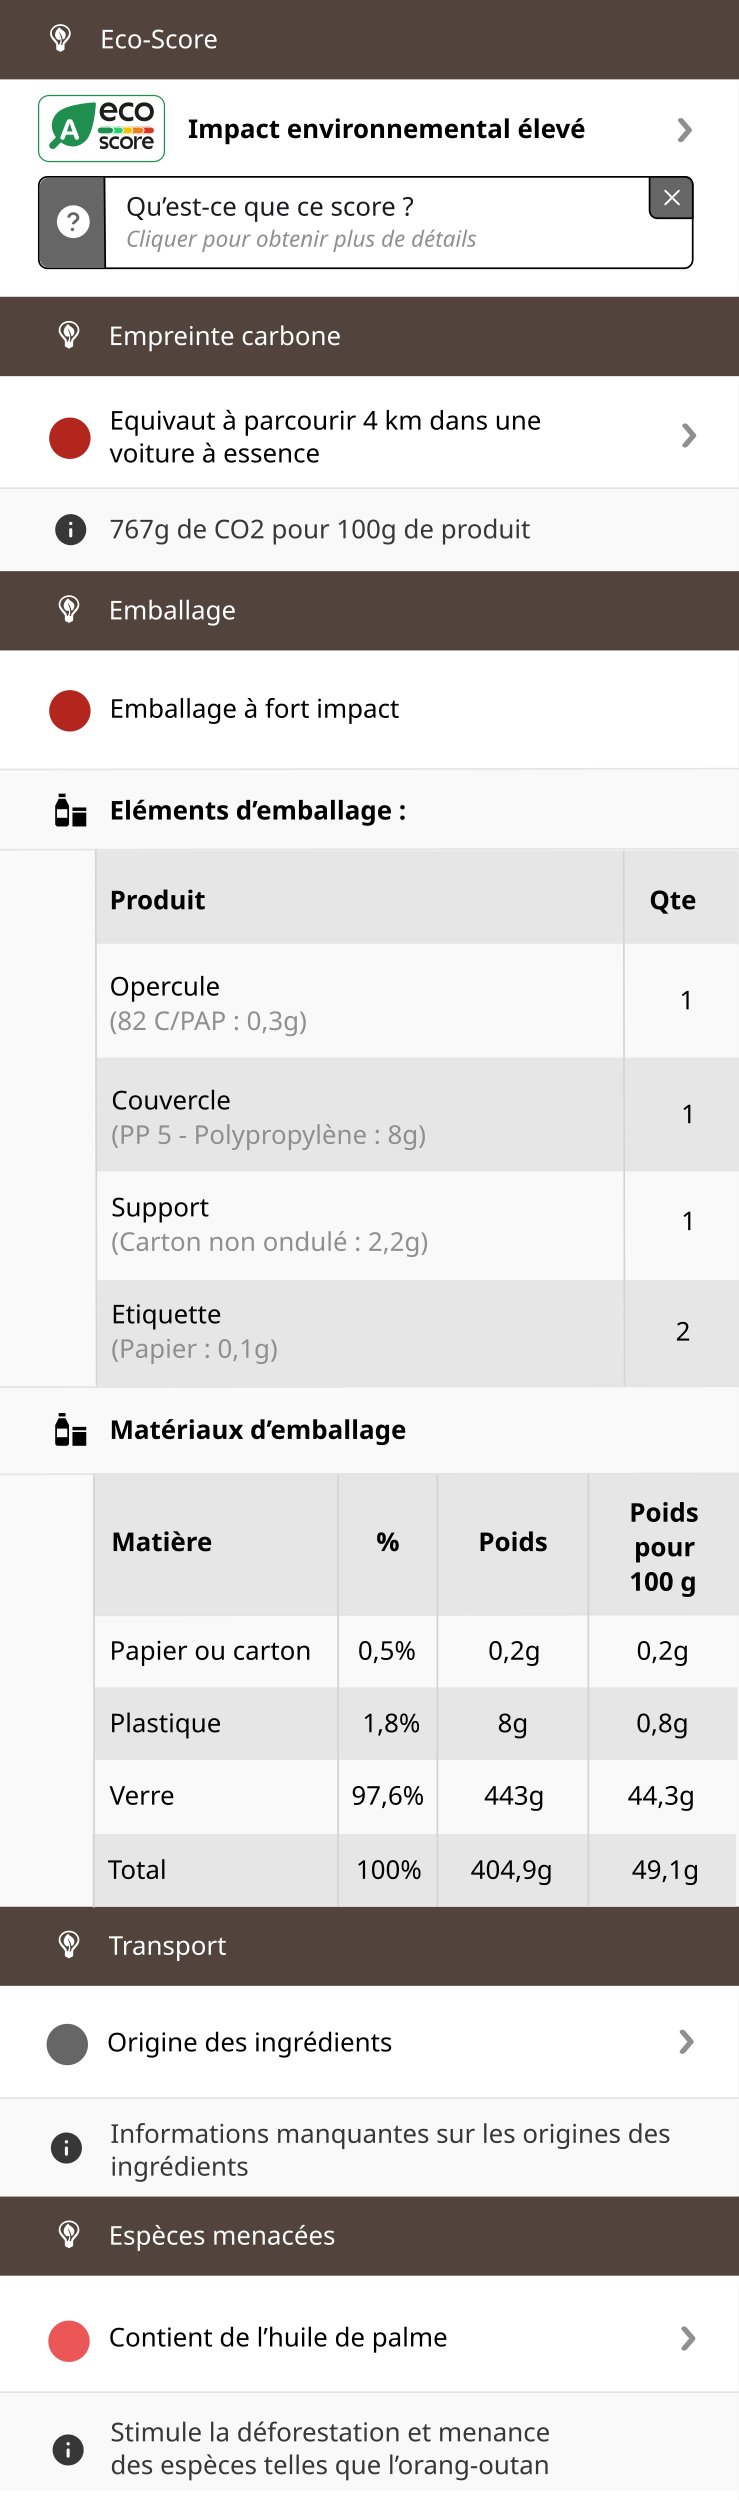
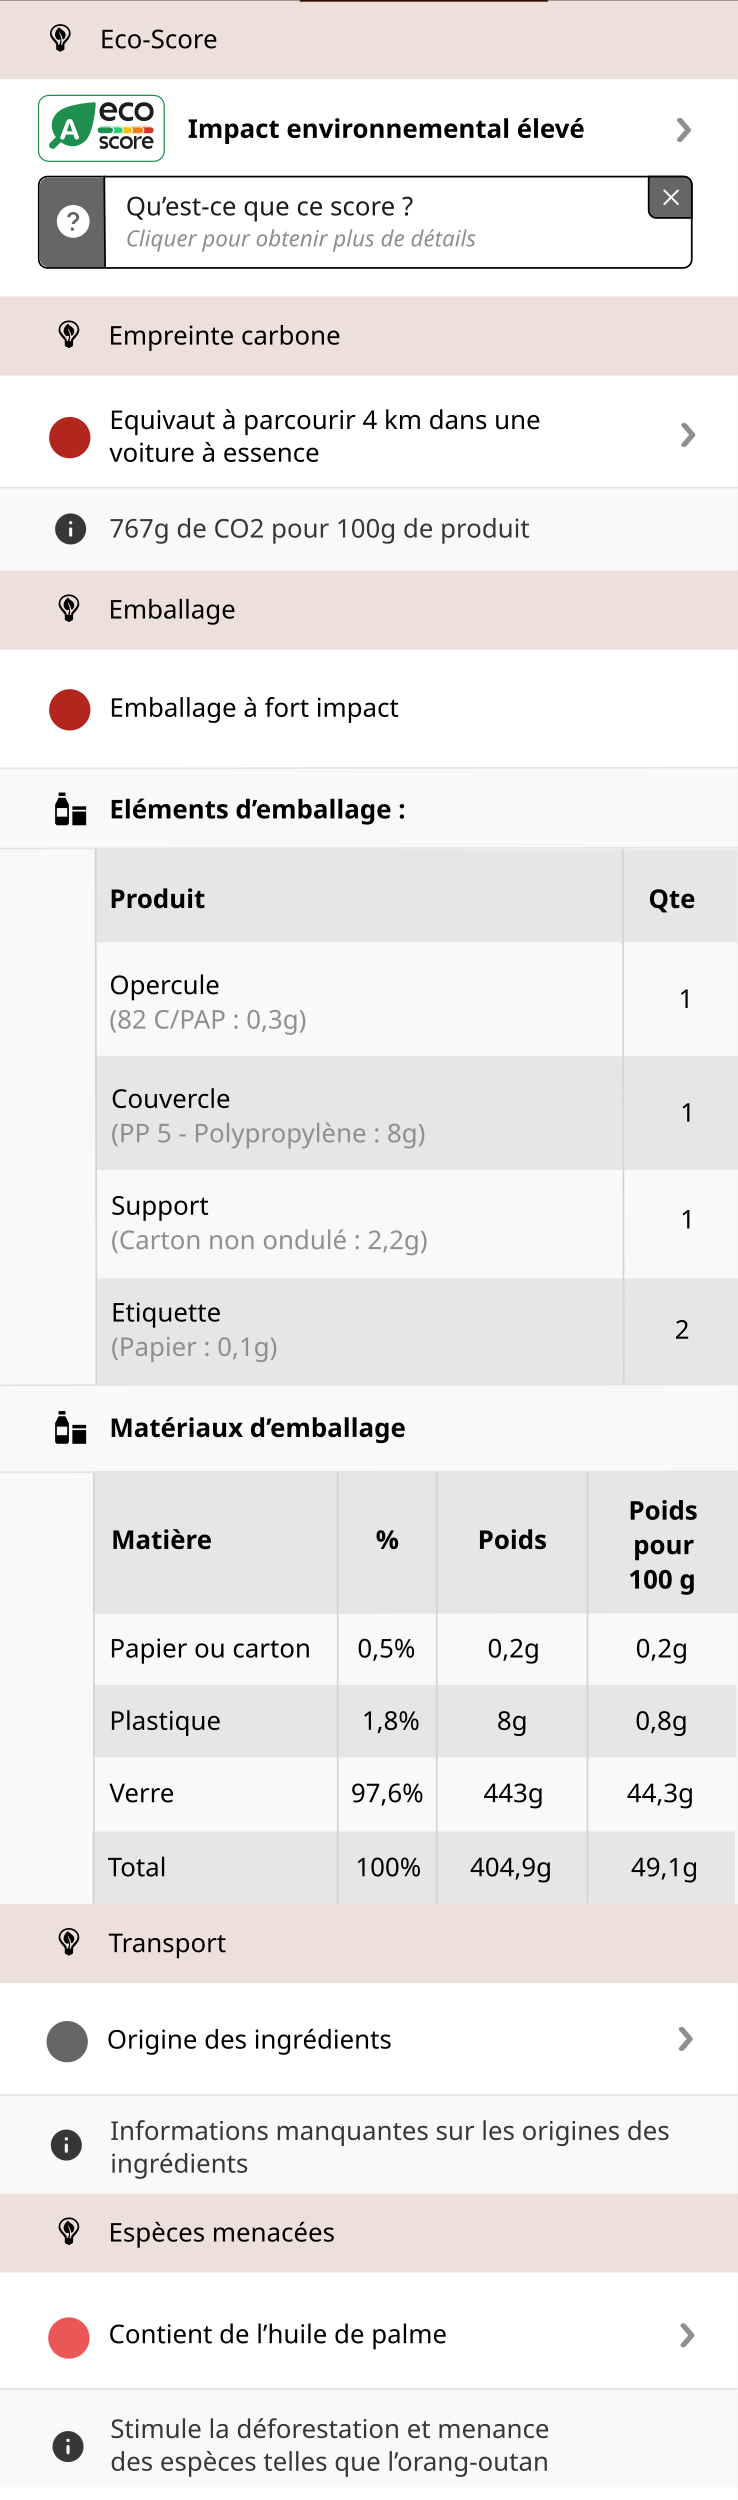
- <svg xmlns="http://www.w3.org/2000/svg" xmlns:xlink="http://www.w3.org/1999/xlink" width="428px" height="1449px" viewBox="0 0 428 1449" version="1.1">
+ <svg xmlns="http://www.w3.org/2000/svg" xmlns:xlink="http://www.w3.org/1999/xlink" width="428px" height="1451px" viewBox="0 0 428 1451" version="1.1">
  <defs>
    <rect id="path-1" x="0" y="1" width="378" height="52" rx="5" />
  </defs>
  <g id="Fiche-produit-environnement-complète" stroke="none" stroke-width="1" fill="none" fill-rule="evenodd">
-     <rect fill="#FFFFFF" x="0" y="0" width="428" height="1449" />
+     <rect fill="#FFFFFF" x="0" y="0" width="428" height="1451" />
    <g id="Espèces-menacées" transform="translate(-11, 1273)">
      <g id="Group-9" transform="translate(39, 72)">
        <text id="Contient-de-l’huile" font-family="GoogleSans-Regular, Google Sans" font-size="15" font-weight="normal" fill="#000000">
          <tspan x="35" y="15">Contient de l’huile de palme</tspan>
        </text>
        <circle id="Oval" fill="#EB5757" cx="12" cy="12" r="12" />
        <path d="M371,6.332 C370.699,6.332 370.398,6.444 370.137,6.668 L364.576,11.434 C364.216,11.743 364,12.262 364,12.818 C364,14.147 365.153,14.94 366.013,14.203 L371,9.928 L375.987,14.205 C376.847,14.942 378,14.147 378,12.818 C378,12.261 377.784,11.743 377.424,11.434 L371.863,6.668 C371.602,6.444 371.301,6.332 371,6.332 Z" id="Path" fill="#8F8F8F" transform="translate(371, 10.4095) rotate(90) translate(-371, -10.4095)" />
      </g>
      <rect id="Rectangle" fill="#F9F9F9" x="11" y="113.5" width="428" height="57" />
      <line x1="11" y1="113.5" x2="455" y2="113.5" id="Line" stroke="#E4E4E4" stroke-linecap="square" />
      <text id="Stimule-la-déforesta" font-family="GoogleSans-Regular, Google Sans" font-size="15" font-weight="normal" fill="#373737">
        <tspan x="75" y="142">Stimule la déforestation et menance </tspan>
        <tspan x="75" y="161">des espèces telles que l’orang-outan</tspan>
      </text>
      <g id="ic_info" transform="translate(41.5, 138)" fill="#373737" fill-rule="nonzero">
        <g id="icons8-info">
          <path d="M9,0 C4.029,0 0,4.029 0,9 C0,13.971 4.029,18 9,18 C13.971,18 18,13.971 18,9 C18,4.029 13.971,0 9,0 Z M9,13.5 L9,13.5 C8.503,13.5 8.1,13.097 8.1,12.6 L8.1,9 C8.1,8.503 8.503,8.1 9,8.1 L9,8.1 C9.497,8.1 9.9,8.503 9.9,9 L9.9,12.6 C9.9,13.097 9.497,13.5 9,13.5 Z M9.45,6.3 L8.55,6.3 C8.302,6.3 8.1,6.098 8.1,5.85 L8.1,4.95 C8.1,4.702 8.302,4.5 8.55,4.5 L9.45,4.5 C9.698,4.5 9.9,4.702 9.9,4.95 L9.9,5.85 C9.9,6.098 9.698,6.3 9.45,6.3 Z" id="Shape" />
        </g>
      </g>
      <g id="Title">
-         <rect id="Rectangle" fill="#52443D" x="0" y="0" width="450" height="46" />
-         <text id="Nutrition" fill="#FFFFFF" fill-rule="nonzero" font-family="GoogleSans-Medium, Google Sans" font-size="15" font-weight="400">
+         <rect id="Rectangle" fill="#EDE0DB" x="0" y="0" width="450" height="46" />
+         <text id="Nutrition" fill-rule="nonzero" font-family="GoogleSans-Medium, Google Sans" font-size="15" font-weight="400" fill="#000000">
          <tspan x="74" y="28">Espèces menacées</tspan>
        </text>
-         <g id="Nutrition" transform="translate(45, 14)" fill="#FFFFFF" fill-rule="nonzero">
+         <g id="Nutrition" transform="translate(45, 14)" fill="#000000" fill-rule="nonzero">
          <path d="M6,0 C2.73,0 0,2.44 0,5.526 C0,7.189 1.029,8.522 1.95,9.608 C2.412,10.149 2.859,10.645 3.169,11.052 C3.478,11.458 3.6,11.771 3.6,11.86 L3.6,14.325 C3.6,14.414 3.633,14.486 3.675,14.556 C3.848,15.071 4.352,15.403 4.894,15.403 L5.025,15.403 C5.222,15.757 5.576,16 6,16 C6.424,16 6.778,15.757 6.975,15.403 L7.106,15.403 C7.648,15.403 8.152,15.071 8.325,14.556 C8.367,14.486 8.4,14.414 8.4,14.325 L8.4,11.88 C8.4,11.788 8.522,11.456 8.831,11.052 C9.141,10.647 9.591,10.168 10.05,9.627 C10.971,8.546 12,7.208 12,5.526 C12,2.44 9.27,0 6,0 Z M6,1 C8.81,1 11,2.946 11,5.259 C11,6.397 10.194,7.503 9.281,8.524 C8.825,9.035 8.354,9.52 7.973,9.995 C7.592,10.47 7.25,10.942 7.25,11.561 L7.25,12 L6.273,12 C6.537,11.58 6.845,10.666 6.625,8.753 C6.327,6.168 5.109,5.801 5.434,3.845 C5.441,5.552 7.025,5.908 7.27,8.773 C8.246,9.097 9.105,7.596 9.105,6.156 C9.105,3.85 5.763,3.003 5.551,1.84 C4.281,2.435 1.933,5.411 3.344,7.78 C4.787,10.202 6.073,8.443 6.039,9.021 C6.166,10.761 5.414,11.819 5.121,12 L4.75,12 L4.75,11.542 C4.75,10.923 4.408,10.453 4.027,9.976 C3.646,9.498 3.178,9.018 2.719,8.505 C1.803,7.476 1,6.366 1,5.259 C1,2.946 3.19,1 6,1 Z" id="Shape" />
        </g>
      </g>
    </g>
    <g id="Transport" transform="translate(-11, 1105)">
      <g id="Group-8" transform="translate(11, 110.5)">
        <rect id="Rectangle" fill="#F9F9F9" x="0" y="0.5" width="428" height="57" />
        <line x1="7.30743591e-14" y1="0.5" x2="444" y2="0.5" id="Line" stroke="#E4E4E4" stroke-linecap="square" />
        <text id="Informations-manquan" font-family="GoogleSans-Regular, Google Sans" font-size="15" font-weight="normal" fill="#373737">
          <tspan x="64" y="26.5">Informations manquantes sur les origines des </tspan>
          <tspan x="64" y="45.5">ingrédients</tspan>
        </text>
        <g id="ic_info" transform="translate(29.5, 20.5)" fill="#373737" fill-rule="nonzero">
          <g id="icons8-info">
            <path d="M9,0 C4.029,0 0,4.029 0,9 C0,13.971 4.029,18 9,18 C13.971,18 18,13.971 18,9 C18,4.029 13.971,0 9,0 Z M9,13.5 L9,13.5 C8.503,13.5 8.1,13.097 8.1,12.6 L8.1,9 C8.1,8.503 8.503,8.1 9,8.1 L9,8.1 C9.497,8.1 9.9,8.503 9.9,9 L9.9,12.6 C9.9,13.097 9.497,13.5 9,13.5 Z M9.45,6.3 L8.55,6.3 C8.302,6.3 8.1,6.098 8.1,5.85 L8.1,4.95 C8.1,4.702 8.302,4.5 8.55,4.5 L9.45,4.5 C9.698,4.5 9.9,4.702 9.9,4.95 L9.9,5.85 C9.9,6.098 9.698,6.3 9.45,6.3 Z" id="Shape" />
          </g>
        </g>
      </g>
      <g id="Group-5" transform="translate(38, 68)">
        <text id="Origine-des-ingrédie" font-family="GoogleSans-Regular, Google Sans" font-size="15" font-weight="normal" fill="#000000">
          <tspan x="35" y="16">Origine des ingrédients</tspan>
        </text>
        <circle id="Oval" fill="#666666" cx="12" cy="12" r="12" />
        <path d="M371,6.332 C370.699,6.332 370.398,6.444 370.137,6.668 L364.576,11.434 C364.216,11.743 364,12.262 364,12.818 C364,14.147 365.153,14.94 366.013,14.203 L371,9.928 L375.987,14.205 C376.847,14.942 378,14.147 378,12.818 C378,12.261 377.784,11.743 377.424,11.434 L371.863,6.668 C371.602,6.444 371.301,6.332 371,6.332 Z" id="Path" fill="#8F8F8F" transform="translate(371, 10.4095) rotate(90) translate(-371, -10.4095)" />
      </g>
      <g id="Title">
-         <rect id="Rectangle" fill="#52443D" x="0" y="0" width="450" height="46" />
-         <text id="Nutrition" fill="#FFFFFF" fill-rule="nonzero" font-family="GoogleSans-Medium, Google Sans" font-size="15" font-weight="400">
+         <rect id="Rectangle" fill="#EDE0DB" x="0" y="0" width="450" height="46" />
+         <text id="Nutrition" fill-rule="nonzero" font-family="GoogleSans-Medium, Google Sans" font-size="15" font-weight="400" fill="#000000">
          <tspan x="74" y="28">Transport</tspan>
        </text>
-         <g id="Nutrition" transform="translate(45, 14)" fill="#FFFFFF" fill-rule="nonzero">
+         <g id="Nutrition" transform="translate(45, 14)" fill="#000000" fill-rule="nonzero">
          <path d="M6,0 C2.73,0 0,2.44 0,5.526 C0,7.189 1.029,8.522 1.95,9.608 C2.412,10.149 2.859,10.645 3.169,11.052 C3.478,11.458 3.6,11.771 3.6,11.86 L3.6,14.325 C3.6,14.414 3.633,14.486 3.675,14.556 C3.848,15.071 4.352,15.403 4.894,15.403 L5.025,15.403 C5.222,15.757 5.576,16 6,16 C6.424,16 6.778,15.757 6.975,15.403 L7.106,15.403 C7.648,15.403 8.152,15.071 8.325,14.556 C8.367,14.486 8.4,14.414 8.4,14.325 L8.4,11.88 C8.4,11.788 8.522,11.456 8.831,11.052 C9.141,10.647 9.591,10.168 10.05,9.627 C10.971,8.546 12,7.208 12,5.526 C12,2.44 9.27,0 6,0 Z M6,1 C8.81,1 11,2.946 11,5.259 C11,6.397 10.194,7.503 9.281,8.524 C8.825,9.035 8.354,9.52 7.973,9.995 C7.592,10.47 7.25,10.942 7.25,11.561 L7.25,12 L6.273,12 C6.537,11.58 6.845,10.666 6.625,8.753 C6.327,6.168 5.109,5.801 5.434,3.845 C5.441,5.552 7.025,5.908 7.27,8.773 C8.246,9.097 9.105,7.596 9.105,6.156 C9.105,3.85 5.763,3.003 5.551,1.84 C4.281,2.435 1.933,5.411 3.344,7.78 C4.787,10.202 6.073,8.443 6.039,9.021 C6.166,10.761 5.414,11.819 5.121,12 L4.75,12 L4.75,11.542 C4.75,10.923 4.408,10.453 4.027,9.976 C3.646,9.498 3.178,9.018 2.719,8.505 C1.803,7.476 1,6.366 1,5.259 C1,2.946 3.19,1 6,1 Z" id="Shape" />
        </g>
      </g>
    </g>
    <g id="Emballage" transform="translate(-11, 331)">
      <g id="Group-4" transform="translate(5.5, 69)">
        <text id="Emballage-à-fort-imp" font-family="GoogleSans-Regular, Google Sans" font-size="15" font-weight="normal" fill="#000000">
          <tspan x="69" y="16">Emballage à fort impact</tspan>
        </text>
        <g id="Elements-d'emballage" transform="translate(5.5, 45)">
          <rect id="Rectangle" fill="#E6E6E6" x="55.5" y="51" width="373" height="52" />
          <rect id="Rectangle" fill="#F9F9F9" x="0" y="1" width="428" height="358" />
          <g id="Group-6" transform="translate(55, 48)">
            <rect id="Rectangle" fill="#E6E6E6" x="0" y="0" width="373" height="54" />
            <text id="Qte" font-family="GoogleSans-Bold, Google Sans" font-size="15" font-weight="bold" fill="#000000">
              <tspan x="321.325" y="34">Qte </tspan>
            </text>
            <text id="Produit" font-family="GoogleSans-Bold, Google Sans" font-size="15" font-weight="bold" fill="#000000">
              <tspan x="8.5" y="34">Produit</tspan>
            </text>
          </g>
          <g id="Group-3" transform="translate(29, 12)">
            <text id="Eléments-d’emballage" font-family="GoogleSans-Bold, Google Sans" font-size="15" font-weight="bold" fill="#000000">
              <tspan x="34.5" y="18">Eléments d’emballage :</tspan>
            </text>
            <g id="packaging">
              <polygon id="Path" points="0 0 24 0 24 24 0 24" />
              <path d="M5,6 L3,10 L3,21 L4,22 L10,22 L11,21 L11,10 L8.941,6 L5,6 Z M4,12 L10,12 L10,17 L4,17 L4,12 Z M5,3 L9,3 L9,5 L5,5 L5,3 Z M13,14 L21,14 L21,22 L13,22 L13,15.063 L13,14 Z M13,11 L21,11 L21,13 L13,13 L13,11 Z" id="Shape" fill="#000000" fill-rule="nonzero" />
            </g>
          </g>
          <line x1="7.30743591e-14" y1="47.5" x2="444" y2="47" id="Line" stroke="#E4E4E4" stroke-linecap="square" />
          <line x1="7.30743591e-14" y1="1" x2="444" y2="0.5" id="Line" stroke="#E4E4E4" stroke-linecap="square" />
          <g id="Group" transform="translate(63.5, 118)" font-family="GoogleSans-Regular, Google Sans" font-size="15" font-weight="normal">
            <text id="Opercule-(82-C/PAP-:">
              <tspan x="0" y="14" fill="#000000">Opercule</tspan>
              <tspan x="63.63" y="14" font-family="GoogleSans-Bold, Google Sans" font-weight="bold" fill="#000000"> </tspan>
              <tspan x="67.14" y="14" fill="#000000" />
              <tspan x="0" y="34" fill="#8F8F8F">(82 C/PAP : 0,3g)</tspan>
            </text>
            <text id="1" fill="#000000">
              <tspan x="330.3" y="22">1</tspan>
            </text>
          </g>
          <g id="Group" transform="translate(55.5, 168)">
            <rect id="Rectangle" fill="#E6E6E6" x="0" y="0" width="373" height="66" />
            <text id="Couvercle-(PP-5---Po" font-family="GoogleSans-Regular, Google Sans" font-size="15" font-weight="normal">
              <tspan x="9" y="30" fill="#000000">Couvercle</tspan>
              <tspan x="79.05" y="30" font-family="GoogleSans-Bold, Google Sans" font-weight="bold" fill="#000000"> </tspan>
              <tspan x="82.56" y="30" fill="#000000" />
              <tspan x="9" y="50" fill="#8F8F8F">(PP 5 - Polypropylène : 8g)</tspan>
            </text>
            <text id="1" font-family="GoogleSans-Regular, Google Sans" font-size="15" font-weight="normal" fill="#000000">
              <tspan x="339.3" y="38">1</tspan>
            </text>
          </g>
          <g id="Group" transform="translate(64.5, 246)" font-family="GoogleSans-Regular, Google Sans" font-size="15" font-weight="normal">
            <text id="Support-(Carton-non">
              <tspan x="0" y="14" fill="#000000">Support</tspan>
              <tspan x="54.885" y="14" font-family="GoogleSans-Bold, Google Sans" font-weight="bold" fill="#000000" />
              <tspan x="0" y="34" fill="#8F8F8F">(Carton non ondulé : 2,2g)</tspan>
            </text>
            <text id="1" fill="#000000">
              <tspan x="330.3" y="22">1</tspan>
            </text>
          </g>
          <g id="Group" transform="translate(56.5, 297)">
            <rect id="Rectangle" fill="#E6E6E6" x="0" y="0" width="373" height="62" />
            <text id="Etiquette-(Papier-:" font-family="GoogleSans-Regular, Google Sans" font-size="15" font-weight="normal">
              <tspan x="8" y="25" fill="#000000">Etiquette</tspan>
              <tspan x="69.635" y="25" font-family="GoogleSans-Bold, Google Sans" font-weight="bold" fill="#000000"> </tspan>
              <tspan x="73.145" y="25" fill="#000000" />
              <tspan x="8" y="45" fill="#8F8F8F">(Papier : 0,1g)</tspan>
            </text>
            <text id="2" font-family="GoogleSans-Regular, Google Sans" font-size="15" font-weight="normal" fill="#000000">
              <tspan x="335.125" y="35">2</tspan>
            </text>
          </g>
          <line x1="362" y1="360.75" x2="361.5" y2="48.5" id="Line" stroke="#D4D4D4" stroke-linecap="square" />
          <line x1="56" y1="360.25" x2="55.5" y2="48" id="Line" stroke="#D4D4D4" stroke-linecap="square" />
        </g>
        <g id="Elements-d'emballage" transform="translate(0, 403)">
          <rect id="Rectangle" fill="#F9F9F9" x="5.5" y="1" width="428" height="301" />
          <g id="Group-6" transform="translate(59.5, 51)">
            <rect id="Rectangle" fill="#E6E6E6" x="0" y="0" width="377" height="82" />
            <text id="Poids-pour-100-g" font-family="GoogleSans-Bold, Google Sans" font-size="15" font-weight="bold" fill="#000000">
              <tspan x="310.723" y="28">Poids </tspan>
              <tspan x="313.49" y="48">pour </tspan>
              <tspan x="310.685" y="68">100 g </tspan>
            </text>
            <text id="Matière" font-family="GoogleSans-Bold, Google Sans" font-size="15" font-weight="bold" fill="#000000">
              <tspan x="10.5" y="45">Matière</tspan>
            </text>
            <text id="Poids" font-family="GoogleSans-Bold, Google Sans" font-size="15" font-weight="bold" fill="#000000">
              <tspan x="223.222" y="45">Poids</tspan>
            </text>
            <text id="%" font-family="GoogleSans-Bold, Google Sans" font-size="15" font-weight="bold" fill="#000000">
              <tspan x="164.065" y="45">%</tspan>
            </text>
            <polyline id="Line" stroke="#E4E4E4" stroke-linecap="square" points="1 82.25 110.135 82.12 422 81.75" />
          </g>
          <g id="Group-3" transform="translate(5, 0)">
            <text id="Matériaux-d’emballag" font-family="GoogleSans-Bold, Google Sans" font-size="15" font-weight="bold" fill="#000000">
              <tspan x="64" y="31">Matériaux d’emballage</tspan>
            </text>
            <line x1="7.30743591e-14" y1="1" x2="444" y2="0.5" id="Line" stroke="#E4E4E4" stroke-linecap="square" />
            <line x1="56" y1="51.5" x2="448" y2="51.5" id="Line" stroke="#E4E4E4" stroke-linecap="square" />
            <g id="packaging" transform="translate(29.5, 13)">
              <polygon id="Path" points="0 0 24 0 24 24 0 24" />
              <path d="M5,6 L3,10 L3,21 L4,22 L10,22 L11,21 L11,10 L8.941,6 L5,6 Z M4,12 L10,12 L10,17 L4,17 L4,12 Z M5,3 L9,3 L9,5 L5,5 L5,3 Z M13,14 L21,14 L21,22 L13,22 L13,15.063 L13,14 Z M13,11 L21,11 L21,13 L13,13 L13,11 Z" id="Shape" fill="#000000" fill-rule="nonzero" />
            </g>
          </g>
          <g id="Group" transform="translate(69, 145)" fill="#000000" font-family="GoogleSans-Regular, Google Sans" font-size="15" font-weight="normal">
            <text id="Papier-ou-carton">
              <tspan x="0" y="14">Papier ou carton</tspan>
            </text>
            <text id="0,5%">
              <tspan x="143.93" y="14">0,5%</tspan>
            </text>
            <text id="0,2g">
              <tspan x="305.44" y="14">0,2g</tspan>
            </text>
            <text id="0,2g">
              <tspan x="219.44" y="14">0,2g</tspan>
            </text>
          </g>
          <g id="Group" transform="translate(60, 175)">
            <rect id="Rectangle" fill="#E6E6E6" x="0" y="0" width="373" height="42" />
            <text id="Plastique" font-family="GoogleSans-Regular, Google Sans" font-size="15" font-weight="normal" fill="#000000">
              <tspan x="9" y="26">Plastique</tspan>
            </text>
            <text id="1,8%" font-family="GoogleSans-Regular, Google Sans" font-size="15" font-weight="normal" fill="#000000">
              <tspan x="155.507" y="26">1,8%</tspan>
            </text>
            <text id="0,8g" font-family="GoogleSans-Regular, Google Sans" font-size="15" font-weight="normal" fill="#000000">
              <tspan x="314.245" y="26">0,8g</tspan>
            </text>
            <text id="8g" font-family="GoogleSans-Regular, Google Sans" font-size="15" font-weight="normal" fill="#000000">
              <tspan x="233.89" y="26">8g</tspan>
            </text>
          </g>
          <g id="Group" transform="translate(59, 260)">
            <rect id="Rectangle" fill="#E6E6E6" x="0" y="0" width="373" height="42" />
            <text id="Total" font-family="GoogleSans-Regular, Google Sans" font-size="15" font-weight="normal" fill="#000000">
              <tspan x="9" y="26">Total</tspan>
            </text>
            <text id="100%" font-family="GoogleSans-Regular, Google Sans" font-size="15" font-weight="normal" fill="#000000">
              <tspan x="152.773" y="26">100%</tspan>
            </text>
            <text id="49,1g" font-family="GoogleSans-Regular, Google Sans" font-size="15" font-weight="normal" fill="#000000">
              <tspan x="312.748" y="26">49,1g</tspan>
            </text>
            <text id="404,9g" font-family="GoogleSans-Regular, Google Sans" font-size="15" font-weight="normal" fill="#000000">
              <tspan x="219.32" y="26">404,9g</tspan>
            </text>
          </g>
          <g id="Group" transform="translate(69, 229)" fill="#000000" font-family="GoogleSans-Regular, Google Sans" font-size="15" font-weight="normal">
            <text id="Verre">
              <tspan x="0" y="14">Verre</tspan>
            </text>
            <text id="97,6%">
              <tspan x="140.167" y="14">97,6%</tspan>
            </text>
            <text id="44,3g">
              <tspan x="300.322" y="14">44,3g</tspan>
            </text>
            <text id="443g">
              <tspan x="217.13" y="14">443g</tspan>
            </text>
          </g>
          <line x1="7.30743591e-14" y1="51.5" x2="444" y2="51" id="Line" stroke="#E4E4E4" stroke-linecap="square" />
          <line x1="346.5" y1="301.346" x2="346.5" y2="51.75" id="Line" stroke="#D4D4D4" stroke-linecap="square" />
          <line x1="259" y1="301.548" x2="259" y2="51.952" id="Line" stroke="#D4D4D4" stroke-linecap="square" />
          <line x1="201.5" y1="301.75" x2="201.5" y2="52.154" id="Line" stroke="#D4D4D4" stroke-linecap="square" />
          <line x1="60" y1="302.144" x2="60" y2="52.548" id="Line" stroke="#D4D4D4" stroke-linecap="square" />
        </g>
        <circle id="Oval" fill="#B3261E" cx="46" cy="12" r="12" />
      </g>
      <g id="Title">
-         <rect id="Rectangle" fill="#52443D" x="0" y="0" width="450" height="46" />
-         <text id="Nutrition" fill="#FFFFFF" fill-rule="nonzero" font-family="GoogleSans-Medium, Google Sans" font-size="15" font-weight="400">
+         <rect id="Rectangle" fill="#EDE0DB" x="0" y="0" width="450" height="46" />
+         <text id="Nutrition" fill-rule="nonzero" font-family="GoogleSans-Medium, Google Sans" font-size="15" font-weight="400" fill="#000000">
          <tspan x="74" y="28">Emballage</tspan>
        </text>
-         <g id="Nutrition" transform="translate(45, 14)" fill="#FFFFFF" fill-rule="nonzero">
+         <g id="Nutrition" transform="translate(45, 14)" fill="#000000" fill-rule="nonzero">
          <path d="M6,0 C2.73,0 0,2.44 0,5.526 C0,7.189 1.029,8.522 1.95,9.608 C2.412,10.149 2.859,10.645 3.169,11.052 C3.478,11.458 3.6,11.771 3.6,11.86 L3.6,14.325 C3.6,14.414 3.633,14.486 3.675,14.556 C3.848,15.071 4.352,15.403 4.894,15.403 L5.025,15.403 C5.222,15.757 5.576,16 6,16 C6.424,16 6.778,15.757 6.975,15.403 L7.106,15.403 C7.648,15.403 8.152,15.071 8.325,14.556 C8.367,14.486 8.4,14.414 8.4,14.325 L8.4,11.88 C8.4,11.788 8.522,11.456 8.831,11.052 C9.141,10.647 9.591,10.168 10.05,9.627 C10.971,8.546 12,7.208 12,5.526 C12,2.44 9.27,0 6,0 Z M6,1 C8.81,1 11,2.946 11,5.259 C11,6.397 10.194,7.503 9.281,8.524 C8.825,9.035 8.354,9.52 7.973,9.995 C7.592,10.47 7.25,10.942 7.25,11.561 L7.25,12 L6.273,12 C6.537,11.58 6.845,10.666 6.625,8.753 C6.327,6.168 5.109,5.801 5.434,3.845 C5.441,5.552 7.025,5.908 7.27,8.773 C8.246,9.097 9.105,7.596 9.105,6.156 C9.105,3.85 5.763,3.003 5.551,1.84 C4.281,2.435 1.933,5.411 3.344,7.78 C4.787,10.202 6.073,8.443 6.039,9.021 C6.166,10.761 5.414,11.819 5.121,12 L4.75,12 L4.75,11.542 C4.75,10.923 4.408,10.453 4.027,9.976 C3.646,9.498 3.178,9.018 2.719,8.505 C1.803,7.476 1,6.366 1,5.259 C1,2.946 3.19,1 6,1 Z" id="Shape" />
        </g>
      </g>
    </g>
    <g id="Empreinte-carbone" transform="translate(-11, 172)">
      <g id="Group-2" transform="translate(11, 110.5)">
        <rect id="Rectangle" fill="#F9F9F9" x="0" y="0.5" width="428" height="48" />
        <text id="767g-de-CO2-pour-100" font-family="GoogleSans-Regular, Google Sans" font-size="15" font-weight="normal" fill="#373737">
          <tspan x="63.5" y="29.5">767g de CO2 pour 100g de produit</tspan>
        </text>
        <line x1="7.30743591e-14" y1="0.5" x2="444" y2="0.5" id="Line" stroke="#E4E4E4" stroke-linecap="square" />
        <g id="ic_info" transform="translate(32, 15.5)" fill="#373737" fill-rule="nonzero">
          <g id="icons8-info">
            <path d="M9,0 C4.029,0 0,4.029 0,9 C0,13.971 4.029,18 9,18 C13.971,18 18,13.971 18,9 C18,4.029 13.971,0 9,0 Z M9,13.5 L9,13.5 C8.503,13.5 8.1,13.097 8.1,12.6 L8.1,9 C8.1,8.503 8.503,8.1 9,8.1 L9,8.1 C9.497,8.1 9.9,8.503 9.9,9 L9.9,12.6 C9.9,13.097 9.497,13.5 9,13.5 Z M9.45,6.3 L8.55,6.3 C8.302,6.3 8.1,6.098 8.1,5.85 L8.1,4.95 C8.1,4.702 8.302,4.5 8.55,4.5 L9.45,4.5 C9.698,4.5 9.9,4.702 9.9,4.95 L9.9,5.85 C9.9,6.098 9.698,6.3 9.45,6.3 Z" id="Shape" />
          </g>
        </g>
      </g>
      <g id="Group-7" transform="translate(39.5, 63)">
        <text id="Equivaut-à-parcourir" font-family="GoogleSans-Regular, Google Sans" font-size="15" font-weight="normal" fill="#000000">
          <tspan x="35" y="14">Equivaut à parcourir 4 km dans une </tspan>
          <tspan x="35" y="33">voiture à essence</tspan>
        </text>
        <circle id="Oval" fill="#B3261E" cx="12" cy="19" r="12" />
        <path d="M371,13.332 C370.699,13.332 370.398,13.444 370.137,13.668 L364.576,18.434 C364.216,18.743 364,19.262 364,19.818 C364,21.147 365.153,21.94 366.013,21.203 L371,16.928 L375.987,21.205 C376.847,21.942 378,21.147 378,19.818 C378,19.261 377.784,18.743 377.424,18.434 L371.863,13.668 C371.602,13.444 371.301,13.332 371,13.332 Z" id="Path" fill="#8F8F8F" transform="translate(371, 17.4095) rotate(90) translate(-371, -17.4095)" />
      </g>
      <g id="Title">
-         <rect id="Rectangle" fill="#52443D" x="0" y="0" width="450" height="46" />
-         <text id="Nutrition" fill="#FFFFFF" fill-rule="nonzero" font-family="GoogleSans-Medium, Google Sans" font-size="15" font-weight="400">
+         <rect id="Rectangle" fill="#EDE0DB" x="0" y="0" width="450" height="46" />
+         <text id="Nutrition" fill-rule="nonzero" font-family="GoogleSans-Medium, Google Sans" font-size="15" font-weight="400" fill="#000000">
          <tspan x="74" y="28">Empreinte carbone</tspan>
        </text>
-         <g id="Nutrition" transform="translate(45, 14)" fill="#FFFFFF" fill-rule="nonzero">
+         <g id="Nutrition" transform="translate(45, 14)" fill="#000000" fill-rule="nonzero">
          <path d="M6,0 C2.73,0 0,2.44 0,5.526 C0,7.189 1.029,8.522 1.95,9.608 C2.412,10.149 2.859,10.645 3.169,11.052 C3.478,11.458 3.6,11.771 3.6,11.86 L3.6,14.325 C3.6,14.414 3.633,14.486 3.675,14.556 C3.848,15.071 4.352,15.403 4.894,15.403 L5.025,15.403 C5.222,15.757 5.576,16 6,16 C6.424,16 6.778,15.757 6.975,15.403 L7.106,15.403 C7.648,15.403 8.152,15.071 8.325,14.556 C8.367,14.486 8.4,14.414 8.4,14.325 L8.4,11.88 C8.4,11.788 8.522,11.456 8.831,11.052 C9.141,10.647 9.591,10.168 10.05,9.627 C10.971,8.546 12,7.208 12,5.526 C12,2.44 9.27,0 6,0 Z M6,1 C8.81,1 11,2.946 11,5.259 C11,6.397 10.194,7.503 9.281,8.524 C8.825,9.035 8.354,9.52 7.973,9.995 C7.592,10.47 7.25,10.942 7.25,11.561 L7.25,12 L6.273,12 C6.537,11.58 6.845,10.666 6.625,8.753 C6.327,6.168 5.109,5.801 5.434,3.845 C5.441,5.552 7.025,5.908 7.27,8.773 C8.246,9.097 9.105,7.596 9.105,6.156 C9.105,3.85 5.763,3.003 5.551,1.84 C4.281,2.435 1.933,5.411 3.344,7.78 C4.787,10.202 6.073,8.443 6.039,9.021 C6.166,10.761 5.414,11.819 5.121,12 L4.75,12 L4.75,11.542 C4.75,10.923 4.408,10.453 4.027,9.976 C3.646,9.498 3.178,9.018 2.719,8.505 C1.803,7.476 1,6.366 1,5.259 C1,2.946 3.19,1 6,1 Z" id="Shape" />
        </g>
      </g>
    </g>
    <g id="EcoScore" transform="translate(-16, 0)">
      <g id="Nutriscore" transform="translate(38, 55)">
        <g id="Score-button" transform="translate(1, 47)">
          <mask id="mask-2" fill="white">
            <use xlink:href="#path-1" />
          </mask>
          <rect stroke="#000000" x="-0.5" y="0.5" width="379" height="53" rx="5" />
          <path d="M5,1 L38,1 L38,1 L38,53 L5,53 C2.239,53 -1.43817996e-15,50.761 0,48 L0,6 C-3.38176876e-16,3.239 2.239,1 5,1 Z" id="Mask" fill="#666666" mask="url(#mask-2)" />
          <text id="Qu’est-ce-que-ce-sco" fill="#1C1B1F" fill-rule="nonzero" font-family="GoogleSans-Medium, Google Sans" font-size="15" font-weight="400">
            <tspan x="50" y="23">Qu’est-ce que ce score ?</tspan>
          </text>
          <text id="Cliquer-pour-obtenir" font-family="GoogleSans-Italic, Google Sans" font-size="13" font-style="italic" font-weight="normal" fill="#8F8F8F">
            <tspan x="50" y="41">Cliquer pour obtenir plus de détails</tspan>
          </text>
          <path d="M19.5,17 C14.254,17 10,21.254 10,26.5 C10,31.746 14.254,36 19.5,36 C24.746,36 29,31.746 29,26.5 C29,21.254 24.746,17 19.5,17 Z M19,32 C18.448,32 18,31.552 18,31 C18,30.448 18.448,30 19,30 C19.552,30 20,30.448 20,31 C20,31.552 19.552,32 19,32 Z M21.309,26.833 C20.73,27.309 20.375,27.62 20.375,28 L18.625,28 C18.625,26.92 19.455,26.238 20.122,25.69 C20.821,25.116 21.25,24.733 21.25,24.111 C21.25,23.253 20.465,22.556 19.5,22.556 C18.535,22.556 17.75,23.253 17.75,24.111 L16,24.111 C16,22.395 17.57,21 19.5,21 C21.43,21 23,22.395 23,24.111 C23,25.445 22.063,26.214 21.309,26.833 Z" id="Shape" fill="#FFFFFF" fill-rule="nonzero" />
          <g id="Group" transform="translate(353, 0)">
            <path d="M21,0.5 C22.243,0.5 23.368,1.004 24.182,1.818 C24.996,2.632 25.5,3.757 25.5,5 L25.5,24.5 L5,24.5 C3.757,24.5 2.632,23.996 1.818,23.182 C1.004,22.368 0.5,21.243 0.5,20 L0.5,0.5 L21,0.5 Z" id="Rectangle" stroke="#000000" fill="#666666" />
            <g id="ic_close" transform="translate(9.0266, 8)" fill="#FFFFFF" fill-rule="nonzero">
              <path d="M0.564,0 C0.336,0 0.13,0.139 0.044,0.351 C-0.042,0.562 0.009,0.805 0.173,0.964 L3.707,4.499 L0.173,8.033 C0.026,8.174 -0.033,8.383 0.018,8.58 C0.069,8.777 0.223,8.931 0.42,8.982 C0.617,9.033 0.826,8.974 0.967,8.827 L4.501,5.293 L8.036,8.827 C8.176,8.974 8.386,9.033 8.582,8.982 C8.779,8.931 8.933,8.777 8.984,8.58 C9.036,8.383 8.976,8.174 8.83,8.033 L5.295,4.499 L8.83,0.964 C8.996,0.803 9.046,0.556 8.955,0.343 C8.865,0.129 8.653,-0.007 8.422,0 C8.276,0.005 8.137,0.066 8.036,0.17 L4.501,3.705 L0.967,0.17 C0.861,0.062 0.716,0 0.564,0 Z" id="Path" />
            </g>
          </g>
          <line x1="37.5" y1="0.5" x2="38" y2="53" id="Line-3" stroke="#000000" stroke-linecap="square" />
        </g>
        <text id="Impact-environnement" font-family="GoogleSans-Bold, Google Sans" font-size="15" font-weight="bold" fill="#000000">
          <tspan x="87" y="25">Impact environnemental élevé</tspan>
        </text>
        <path d="M375,16.332 C374.699,16.332 374.398,16.444 374.137,16.668 L368.576,21.434 C368.216,21.743 368,22.262 368,22.818 C368,24.147 369.153,24.94 370.013,24.203 L375,19.928 L379.987,24.205 C380.847,24.942 382,24.147 382,22.818 C382,22.261 381.784,21.743 381.424,21.434 L375.863,16.668 C375.602,16.444 375.301,16.332 375,16.332 Z" id="Path" fill="#8F8F8F" transform="translate(375, 20.4095) rotate(90) translate(-375, -20.4095)" />
        <g id="ecoscore">
          <path d="M0,32.795 C0,36.217 2.972,39 6.623,39 L67.045,39 C70.696,39 73.667,36.216 73.667,32.795 L73.667,6.204 C73.667,2.783 70.695,0 67.045,0 L6.623,0 C2.972,0 0,2.784 0,6.204 L0,32.795 Z" id="Path" fill="#FFFFFF" fill-rule="nonzero" />
          <path d="M0.721,32.795 C0.721,35.8 3.341,38.295 6.623,38.295 L67.045,38.295 C70.327,38.295 72.947,35.799 72.947,32.795 L72.947,6.204 C72.947,3.199 70.327,0.704 67.045,0.704 L6.623,0.704 C3.34,0.704 0.721,3.2 0.721,6.204 L0.721,32.795 Z M6.623,38.999 C2.972,38.999 0,36.216 0,32.795 L0,6.204 C0,2.784 2.971,0 6.623,0 L67.045,0 C70.696,0 73.667,2.783 73.667,6.204 L73.667,32.796 C73.667,36.216 70.695,39 67.045,39 L6.623,38.999 Z" id="Shape" fill="#1E8F4E" />
          <path d="M46.041,10.355 L38.083,10.355 C38.334,12.172 39.912,13.091 41.468,13.091 C43.754,13.091 44.898,11.996 44.898,11.996 L44.898,14.185 C44.898,14.185 43.754,15.28 41.468,15.28 C38.037,15.28 35.75,13.091 35.75,9.807 C35.75,6.523 38.037,4.333 40.897,4.333 C43.755,4.333 46.042,6.522 46.042,9.807 L46.042,10.355 L46.041,10.355 Z M38.151,8.712 L43.641,8.712 C43.32,7.246 42.291,6.523 40.895,6.523 C39.501,6.523 38.472,7.246 38.151,8.713 L38.151,8.712 Z M55.221,4.881 L55.221,7.07 C55.221,7.07 53.555,6.523 52.446,6.523 C50.779,6.523 49.115,7.618 49.115,9.807 C49.115,11.995 50.781,13.091 52.446,13.091 C53.556,13.091 55.22,12.543 55.22,12.543 L55.22,14.733 C55.22,14.733 54.11,15.28 52.446,15.28 C49.115,15.28 46.894,13.091 46.894,9.807 C46.894,6.523 49.115,4.333 52.446,4.333 C54.11,4.333 55.22,4.881 55.22,4.881 L55.221,4.881 Z M67.167,9.807 C67.167,13.091 64.946,15.281 61.616,15.281 C58.285,15.281 56.064,13.092 56.064,9.807 C56.064,6.523 58.285,4.334 61.616,4.334 C64.946,4.334 67.167,6.523 67.167,9.807 Z M58.285,9.807 C58.285,11.996 59.951,13.091 61.616,13.091 C63.281,13.091 64.946,11.996 64.946,9.807 C64.946,7.618 63.28,6.523 61.616,6.523 C59.95,6.523 58.285,7.618 58.285,9.807 Z M38.192,31.416 C37.062,31.416 35.931,31.045 35.931,31.045 L35.931,29.559 C35.931,29.559 37.062,29.93 38.192,29.93 C38.945,29.93 39.322,29.559 39.322,29.188 C39.322,28.074 35.755,28.816 35.755,26.216 C35.755,24.731 36.685,23.987 38.192,23.987 C39.323,23.987 40.454,24.359 40.454,24.359 L40.454,25.844 C40.454,25.844 39.323,25.473 38.192,25.473 C37.44,25.473 37.062,25.844 37.062,26.215 C37.062,27.33 40.83,26.587 40.83,29.188 C40.829,30.673 39.698,31.417 38.192,31.417 L38.192,31.416 Z M46.932,24.359 L46.932,25.844 C46.932,25.844 45.802,25.473 45.049,25.473 C43.919,25.473 42.788,26.215 42.788,27.702 C42.788,29.188 43.919,29.931 45.049,29.931 C45.802,29.931 46.932,29.559 46.932,29.559 L46.932,31.044 C46.932,31.044 46.179,31.417 45.049,31.417 C42.788,31.417 41.281,29.931 41.281,27.702 C41.281,25.473 42.788,23.987 45.049,23.987 C46.179,23.987 46.932,24.359 46.932,24.359 Z M55.086,27.702 C55.086,29.931 53.579,31.417 51.318,31.417 C49.057,31.417 47.551,29.931 47.551,27.702 C47.551,25.473 49.058,23.987 51.318,23.987 C53.579,23.987 55.086,25.473 55.086,27.702 Z M49.057,27.702 C49.057,29.188 50.188,29.931 51.318,29.931 C52.449,29.931 53.579,29.188 53.579,27.702 C53.579,26.216 52.449,25.473 51.318,25.473 C50.188,25.473 49.057,26.216 49.057,27.702 Z M60.255,23.987 L60.255,25.473 C58.748,25.473 57.24,25.844 57.24,27.702 L57.24,31.417 L55.734,31.417 L55.734,23.987 L57.24,23.987 L57.24,26.959 C57.241,25.102 58.371,23.987 60.255,23.987 L60.255,23.987 Z M67.112,28.074 L61.867,28.074 C62.033,29.307 63.073,29.931 64.098,29.931 C65.605,29.931 66.359,29.188 66.359,29.188 L66.359,30.673 C66.359,30.673 65.605,31.417 64.098,31.417 C61.837,31.417 60.33,29.931 60.33,27.702 C60.33,25.473 61.837,23.987 63.721,23.987 C65.605,23.987 67.111,25.473 67.111,27.702 L67.111,28.074 L67.112,28.074 Z M61.912,26.959 L65.529,26.959 C65.319,25.964 64.64,25.473 63.721,25.473 C62.801,25.473 62.124,25.964 61.912,26.959 Z" id="Shape" fill="#1D1D1B" fill-rule="nonzero" />
          <path d="M67.167,20.583 C67.167,19.387 66.07,18.417 64.718,18.417 L57.66,18.417 C56.323,18.436 55.25,19.4 55.25,20.583 C55.25,21.767 56.323,22.731 57.66,22.75 L64.717,22.75 C66.069,22.75 67.166,21.78 67.166,20.584 L67.167,20.583 Z" id="Path" fill="#D93726" fill-rule="nonzero" />
          <path d="M68.25,20.584 C68.248,21.779 67.079,22.748 65.637,22.75 L58.947,22.75 C57.504,22.749 56.335,21.78 56.333,20.584 C56.335,19.387 57.504,18.418 58.947,18.417 L65.637,18.417 C67.079,18.418 68.249,19.387 68.25,20.584 L68.25,20.584 Z M65.637,22.265 C66.756,22.264 67.664,21.512 67.665,20.584 C67.664,19.655 66.756,18.903 65.637,18.901 L58.947,18.901 C57.827,18.903 56.919,19.655 56.918,20.584 C56.92,21.512 57.827,22.264 58.947,22.265 L65.637,22.265 Z" id="Shape" fill="#FFFFFF" fill-rule="nonzero" />
          <path d="M61.75,20.583 C61.75,20.008 61.486,19.457 61.015,19.051 C60.545,18.645 59.907,18.417 59.242,18.417 L52.302,18.417 C50.932,18.436 49.833,19.4 49.833,20.583 C49.833,21.767 50.932,22.731 52.302,22.75 L59.242,22.75 C60.627,22.749 61.749,21.78 61.75,20.584 L61.75,20.583 Z" id="Path" fill="#EF7E1A" fill-rule="nonzero" />
          <path d="M61.75,20.584 C61.748,21.779 60.551,22.748 59.074,22.75 L52.509,22.75 C51.032,22.748 49.836,21.779 49.833,20.584 C49.835,19.387 51.032,18.418 52.509,18.417 L59.074,18.417 C60.551,18.418 61.749,19.387 61.75,20.584 L61.75,20.584 Z M59.074,22.265 C60.22,22.264 61.15,21.512 61.152,20.584 C61.15,19.655 60.221,18.903 59.074,18.901 L52.509,18.901 C51.362,18.903 50.433,19.655 50.431,20.584 C50.433,21.512 51.363,22.264 52.509,22.265 L59.074,22.265 Z" id="Shape" fill="#FFFFFF" fill-rule="nonzero" />
          <path d="M55.25,20.583 C55.25,20.008 54.988,19.457 54.522,19.051 C54.056,18.645 53.424,18.417 52.765,18.417 L45.819,18.417 C44.446,18.417 43.333,19.387 43.333,20.583 C43.333,21.78 44.446,22.75 45.819,22.75 L52.765,22.75 C54.137,22.749 55.249,21.78 55.25,20.584 L55.25,20.583 Z" id="Path" fill="#F5C100" fill-rule="nonzero" />
          <path d="M55.25,20.584 C55.248,21.779 54.059,22.748 52.592,22.75 L45.992,22.75 C44.525,22.749 43.335,21.78 43.333,20.584 C43.335,19.387 44.524,18.418 45.992,18.417 L52.592,18.417 C54.059,18.418 55.249,19.387 55.25,20.584 L55.25,20.584 Z M52.592,22.265 C53.73,22.264 54.653,21.512 54.655,20.584 C54.654,19.655 53.731,18.903 52.592,18.901 L45.992,18.901 C44.853,18.903 43.93,19.655 43.928,20.584 C43.93,21.512 44.853,22.264 45.992,22.265 L52.592,22.265 Z" id="Shape" fill="#FFFFFF" fill-rule="nonzero" />
          <path d="M49.833,20.583 C49.833,19.387 48.717,18.417 47.34,18.417 L40.371,18.417 C39.009,18.436 37.917,19.4 37.917,20.583 C37.917,21.767 39.009,22.731 40.371,22.75 L47.34,22.75 C48.716,22.749 49.832,21.78 49.833,20.584 L49.833,20.583 Z" id="Path" fill="#2ECC71" fill-rule="nonzero" />
          <path d="M49.833,20.584 C49.831,21.78 48.642,22.749 47.174,22.75 L40.575,22.75 C39.107,22.749 37.918,21.779 37.917,20.584 C37.918,19.387 39.107,18.418 40.575,18.417 L47.175,18.417 C48.642,18.418 49.832,19.387 49.833,20.584 L49.833,20.584 Z M47.174,22.265 C48.313,22.264 49.237,21.512 49.238,20.584 C49.237,19.655 48.314,18.903 47.174,18.901 L40.575,18.901 C39.436,18.903 38.513,19.655 38.511,20.584 C38.513,21.512 39.436,22.264 40.575,22.265 L47.174,22.265 Z" id="Shape" fill="#FFFFFF" fill-rule="nonzero" />
          <path d="M43.333,20.583 C43.333,20.008 43.098,19.457 42.678,19.051 C42.259,18.645 41.69,18.417 41.096,18.417 L36.868,18.417 C35.647,18.436 34.667,19.4 34.667,20.583 C34.667,21.767 35.647,22.731 36.868,22.75 L41.096,22.75 C42.332,22.749 43.333,21.78 43.333,20.584 L43.333,20.583 Z" id="Path" fill="#1E8F4E" fill-rule="nonzero" />
          <path d="M44.417,20.584 C44.415,21.779 43.098,22.749 41.472,22.75 L36.528,22.75 C34.903,22.749 33.585,21.78 33.583,20.584 C33.585,19.387 34.903,18.418 36.528,18.417 L41.472,18.417 C43.098,18.418 44.415,19.387 44.417,20.584 L44.417,20.584 Z M41.472,22.265 C42.734,22.264 43.757,21.512 43.759,20.584 C43.757,19.655 42.734,18.903 41.472,18.901 L36.528,18.901 C35.266,18.903 34.244,19.655 34.242,20.584 C34.244,21.512 35.267,22.264 36.528,22.265 L41.472,22.265 Z" id="Shape" fill="#FFFFFF" fill-rule="nonzero" />
          <path d="M32.69,4.336 C33.173,4.296 33.622,4.744 33.581,5.227 C33.521,5.916 32.664,21.58 27.651,26.593 C22.847,31.397 17.186,30.269 13.49,27.612 C13.439,27.575 13.389,27.537 13.339,27.497 L10.007,30.824 C9.2,31.619 7.904,31.613 7.104,30.813 C6.303,30.012 6.298,28.716 7.092,27.909 L10.42,24.578 C10.381,24.528 10.342,24.478 10.305,24.427 C7.648,20.731 6.52,15.07 11.324,10.265 C16.337,5.252 32,4.394 32.69,4.336 Z" id="Path" fill="#1E8F4E" fill-rule="nonzero" />
          <path d="M22.562,25.999 C23.303,25.999 23.833,25.526 23.833,24.858 C23.833,24.617 23.792,24.399 23.673,24.086 L20.34,15.45 C19.978,14.502 19.389,14.083 18.396,14.083 C17.436,14.083 16.838,14.517 16.485,15.458 L13.168,24.086 C13.059,24.384 13,24.657 13,24.858 C13,25.557 13.496,26 14.288,26 C14.961,26 15.34,25.678 15.576,24.906 L16.215,23.097 L20.601,23.097 L21.241,24.93 C21.468,25.686 21.847,26 22.563,26 L22.562,25.999 Z M20.012,21.215 L16.771,21.215 L18.345,16.463 L18.404,16.463 L20.012,21.215 Z" id="Shape" fill="#FFFFFF" fill-rule="nonzero" />
        </g>
      </g>
      <g id="Title">
-         <rect id="Rectangle" fill="#52443D" x="0" y="0" width="450" height="46" />
-         <text id="Nutrition" fill="#FFFFFF" fill-rule="nonzero" font-family="GoogleSans-Medium, Google Sans" font-size="15" font-weight="400">
+         <rect id="Rectangle" fill="#EDE0DB" x="0" y="0" width="450" height="46" />
+         <text id="Nutrition" fill-rule="nonzero" font-family="GoogleSans-Medium, Google Sans" font-size="15" font-weight="400" fill="#000000">
          <tspan x="74" y="28">Eco-Score</tspan>
        </text>
-         <g id="Nutrition" transform="translate(45, 14)" fill="#FFFFFF" fill-rule="nonzero">
-           <path d="M6,0 C2.73,0 0,2.44 0,5.526 C0,7.189 1.029,8.522 1.95,9.608 C2.412,10.149 2.859,10.645 3.169,11.052 C3.478,11.458 3.6,11.771 3.6,11.86 L3.6,14.325 C3.6,14.414 3.633,14.486 3.675,14.556 C3.848,15.071 4.352,15.403 4.894,15.403 L5.025,15.403 C5.222,15.757 5.576,16 6,16 C6.424,16 6.778,15.757 6.975,15.403 L7.106,15.403 C7.648,15.403 8.152,15.071 8.325,14.556 C8.367,14.486 8.4,14.414 8.4,14.325 L8.4,11.88 C8.4,11.788 8.522,11.456 8.831,11.052 C9.141,10.647 9.591,10.168 10.05,9.627 C10.971,8.546 12,7.208 12,5.526 C12,2.44 9.27,0 6,0 Z M6,1 C8.81,1 11,2.946 11,5.259 C11,6.397 10.194,7.503 9.281,8.524 C8.825,9.035 8.354,9.52 7.973,9.995 C7.592,10.47 7.25,10.942 7.25,11.561 L7.25,12 L6.273,12 C6.537,11.58 6.845,10.666 6.625,8.753 C6.327,6.168 5.109,5.801 5.434,3.845 C5.441,5.552 7.025,5.908 7.27,8.773 C8.246,9.097 9.105,7.596 9.105,6.156 C9.105,3.85 5.763,3.003 5.551,1.84 C4.281,2.435 1.933,5.411 3.344,7.78 C4.787,10.202 6.073,8.443 6.039,9.021 C6.166,10.761 5.414,11.819 5.121,12 L4.75,12 L4.75,11.542 C4.75,10.923 4.408,10.453 4.027,9.976 C3.646,9.498 3.178,9.018 2.719,8.505 C1.803,7.476 1,6.366 1,5.259 C1,2.946 3.19,1 6,1 Z" id="Shape" />
-         </g>
+         <g id="Nutrition" transform="translate(45, 14)" fill="#000000" fill-rule="nonzero">
+           <path d="M6,0 C2.73,0 0,2.44 0,5.526 C0,7.189 1.029,8.522 1.95,9.608 C2.412,10.149 2.859,10.645 3.169,11.052 C3.478,11.458 3.6,11.771 3.6,11.86 L3.6,14.325 C3.6,14.414 3.633,14.486 3.675,14.556 C3.848,15.071 4.352,15.403 4.894,15.403 L5.025,15.403 C5.222,15.757 5.576,16 6,16 C6.424,16 6.778,15.757 6.975,15.403 L7.106,15.403 C7.648,15.403 8.152,15.071 8.325,14.556 C8.367,14.486 8.4,14.414 8.4,14.325 L8.4,11.88 C8.4,11.788 8.522,11.456 8.831,11.052 C9.141,10.647 9.591,10.168 10.05,9.627 C10.971,8.546 12,7.208 12,5.526 C12,2.44 9.27,0 6,0 Z M6,1 C8.81,1 11,2.946 11,5.259 C11,6.397 10.194,7.503 9.281,8.524 C8.825,9.035 8.354,9.52 7.973,9.995 C7.592,10.47 7.25,10.942 7.25,11.561 L7.25,12 L6.273,12 C6.537,11.58 6.845,10.666 6.625,8.753 C6.327,6.168 5.109,5.801 5.434,3.845 C5.441,5.552 7.025,5.908 7.27,8.773 C8.246,9.097 9.105,7.596 9.105,6.156 C9.105,3.85 5.763,3.003 5.551,1.84 C4.281,2.435 1.933,5.411 3.344,7.78 C4.787,10.202 6.073,8.443 6.039,9.021 C6.166,10.761 5.414,11.819 5.121,12 L4.75,12 L4.75,11.542 C4.75,10.923 4.408,10.453 4.027,9.976 C3.646,9.498 3.178,9.018 2.719,8.505 C1.803,7.476 1,6.366 1,5.259 C1,2.946 3.19,1 6,1 Z" id="Shape" />
+         </g>
+       </g>
+     </g>
+     <g id="Header" transform="translate(-1, -81)">
+       <g id="Tab-Bar---Santé" transform="translate(0.5, 36)">
+         <text id="Santé" font-family="GoogleSans-Medium, Google Sans" font-size="15" font-weight="400" fill="#000000">
+           <tspan x="120.445" y="25.583">Santé</tspan>
+         </text>
+         <text id="Santé" font-family="GoogleSans-Medium, Google Sans" font-size="15" font-weight="400" fill="#000000">
+           <tspan x="120.445" y="25.583">Santé</tspan>
+         </text>
+         <line x1="0.5" y1="44.722" x2="428.5" y2="44.722" id="Line" stroke="#341100" stroke-linecap="square" />
+         <rect id="Rectangle" fill="#F6F3F0" x="174.5" y="0" width="144" height="46" />
+         <rect id="Rectangle" fill="#341100" x="174.5" y="43.444" width="144" height="2.556" />
+         <text id="Environnement" font-family="GoogleSans-Bold, Google Sans" font-size="15" font-weight="bold" fill="#341100">
+           <tspan x="191.09" y="25.583">Environnement</tspan>
+         </text>
+         <text id="Photos" font-family="GoogleSans-Medium, Google Sans" font-size="15" font-weight="400" fill="#000000">
+           <tspan x="336.93" y="25.583">Photos</tspan>
+         </text>
+         <text id="Contribuer" font-family="GoogleSans-Medium, Google Sans" font-size="15" font-weight="400" fill="#000000">
+           <tspan x="407.74" y="25.583">Contribuer</tspan>
+         </text>
+         <text id="Pour-moi" font-family="GoogleSans-Medium, Google Sans" font-size="15" font-weight="400" fill="#000000">
+           <tspan x="23.15" y="26.861">Pour moi</tspan>
+         </text>
      </g>
    </g>
  </g>
</svg>
